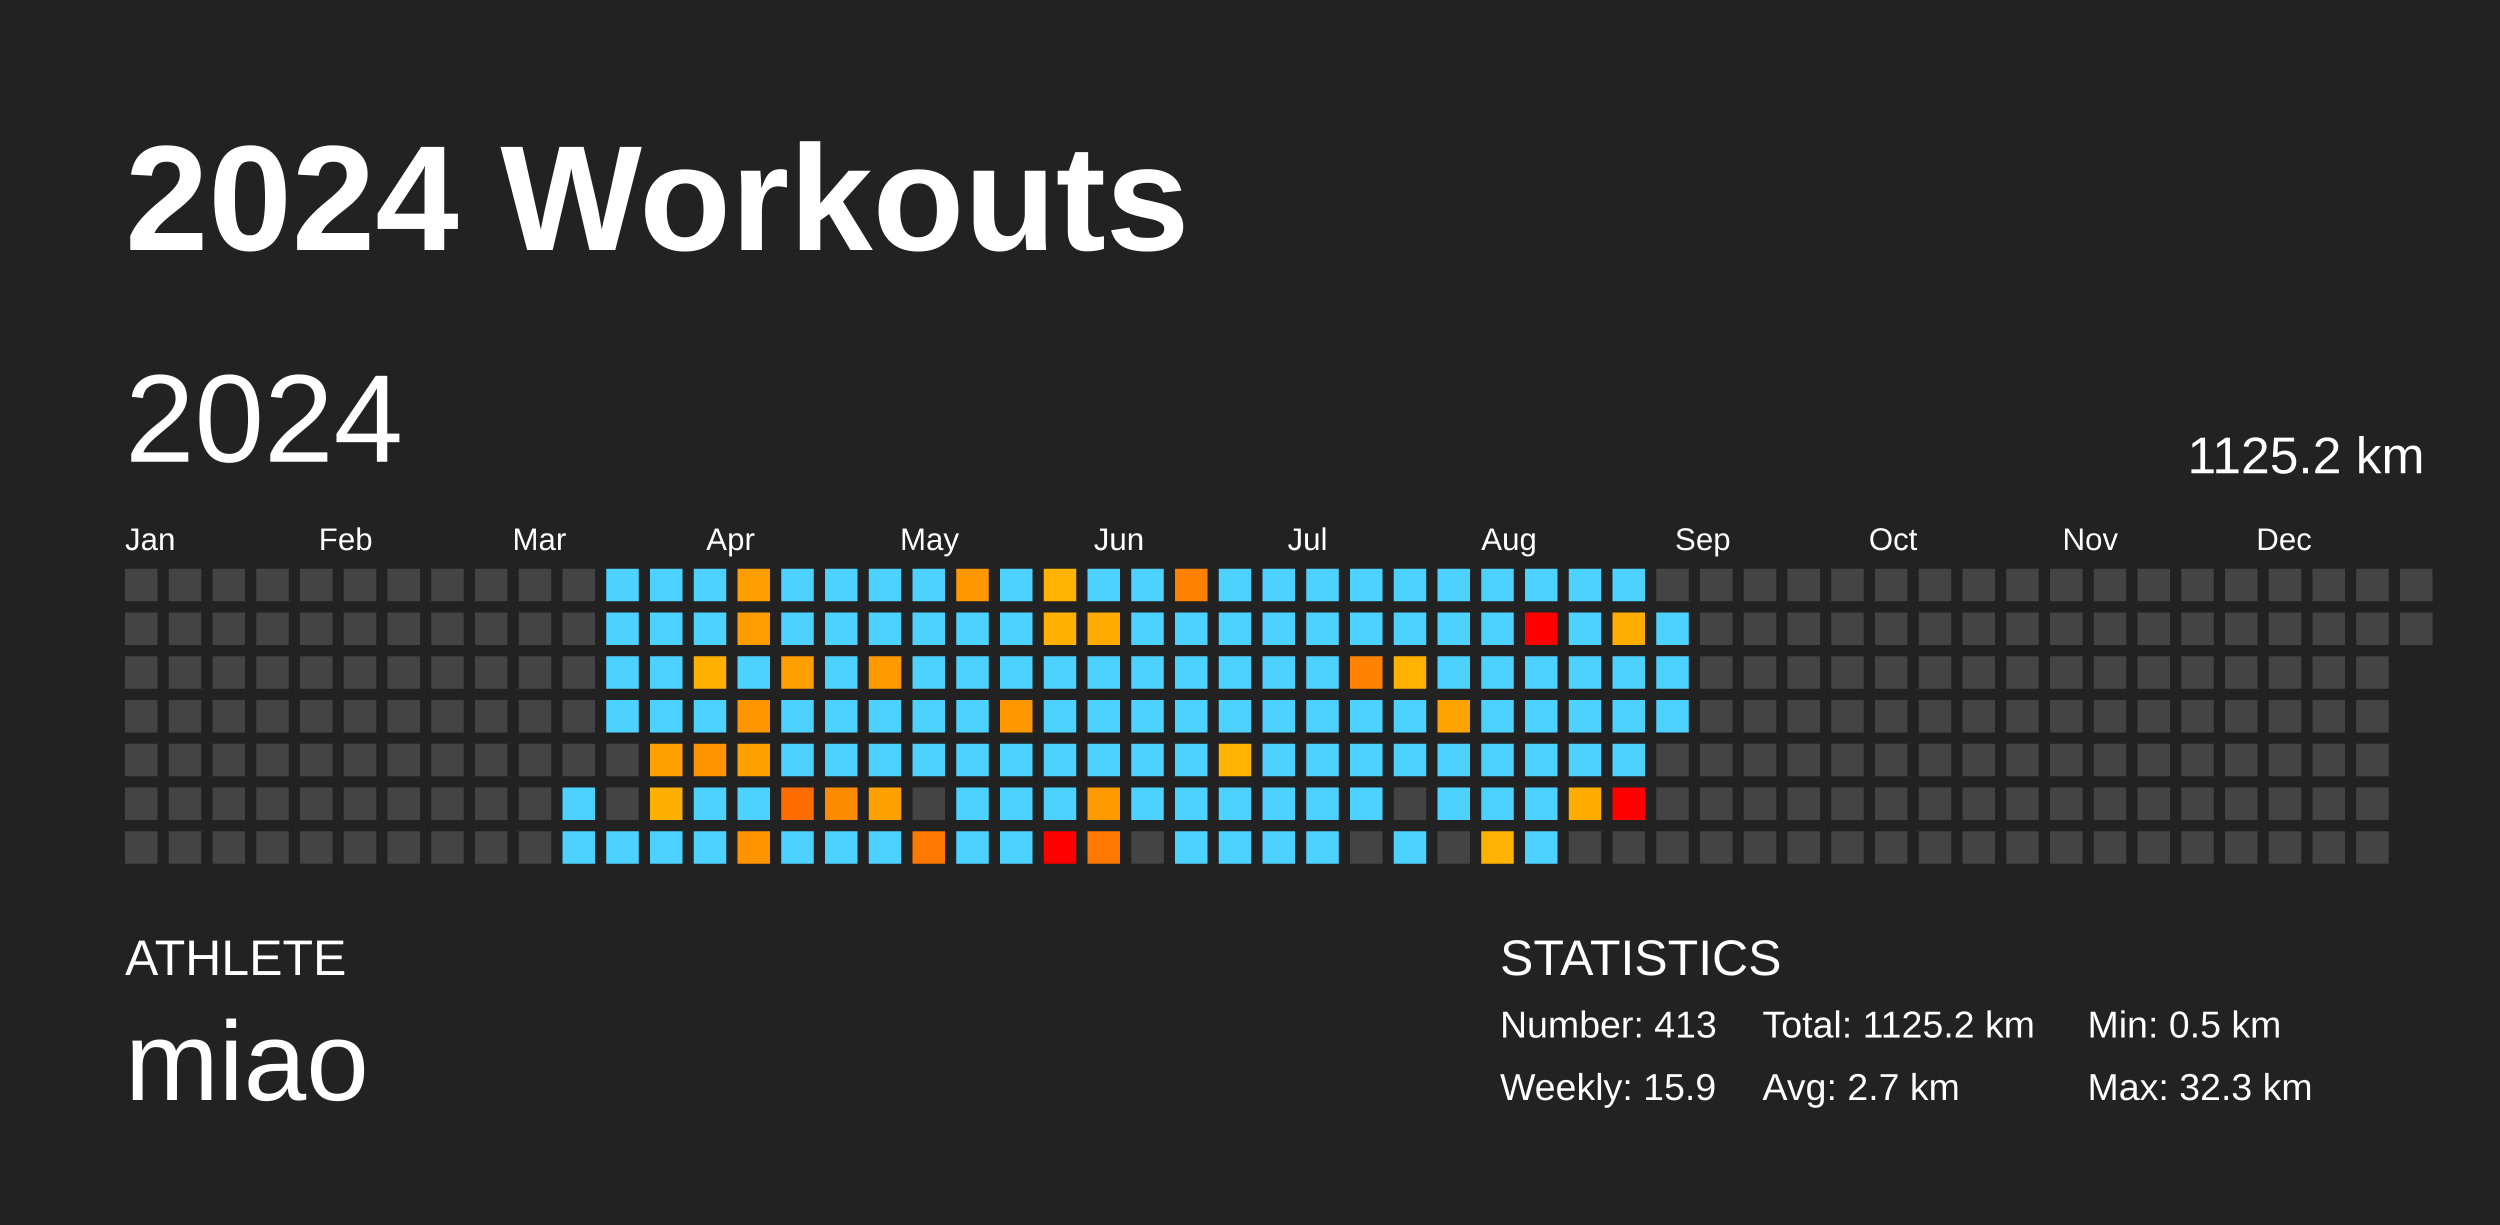
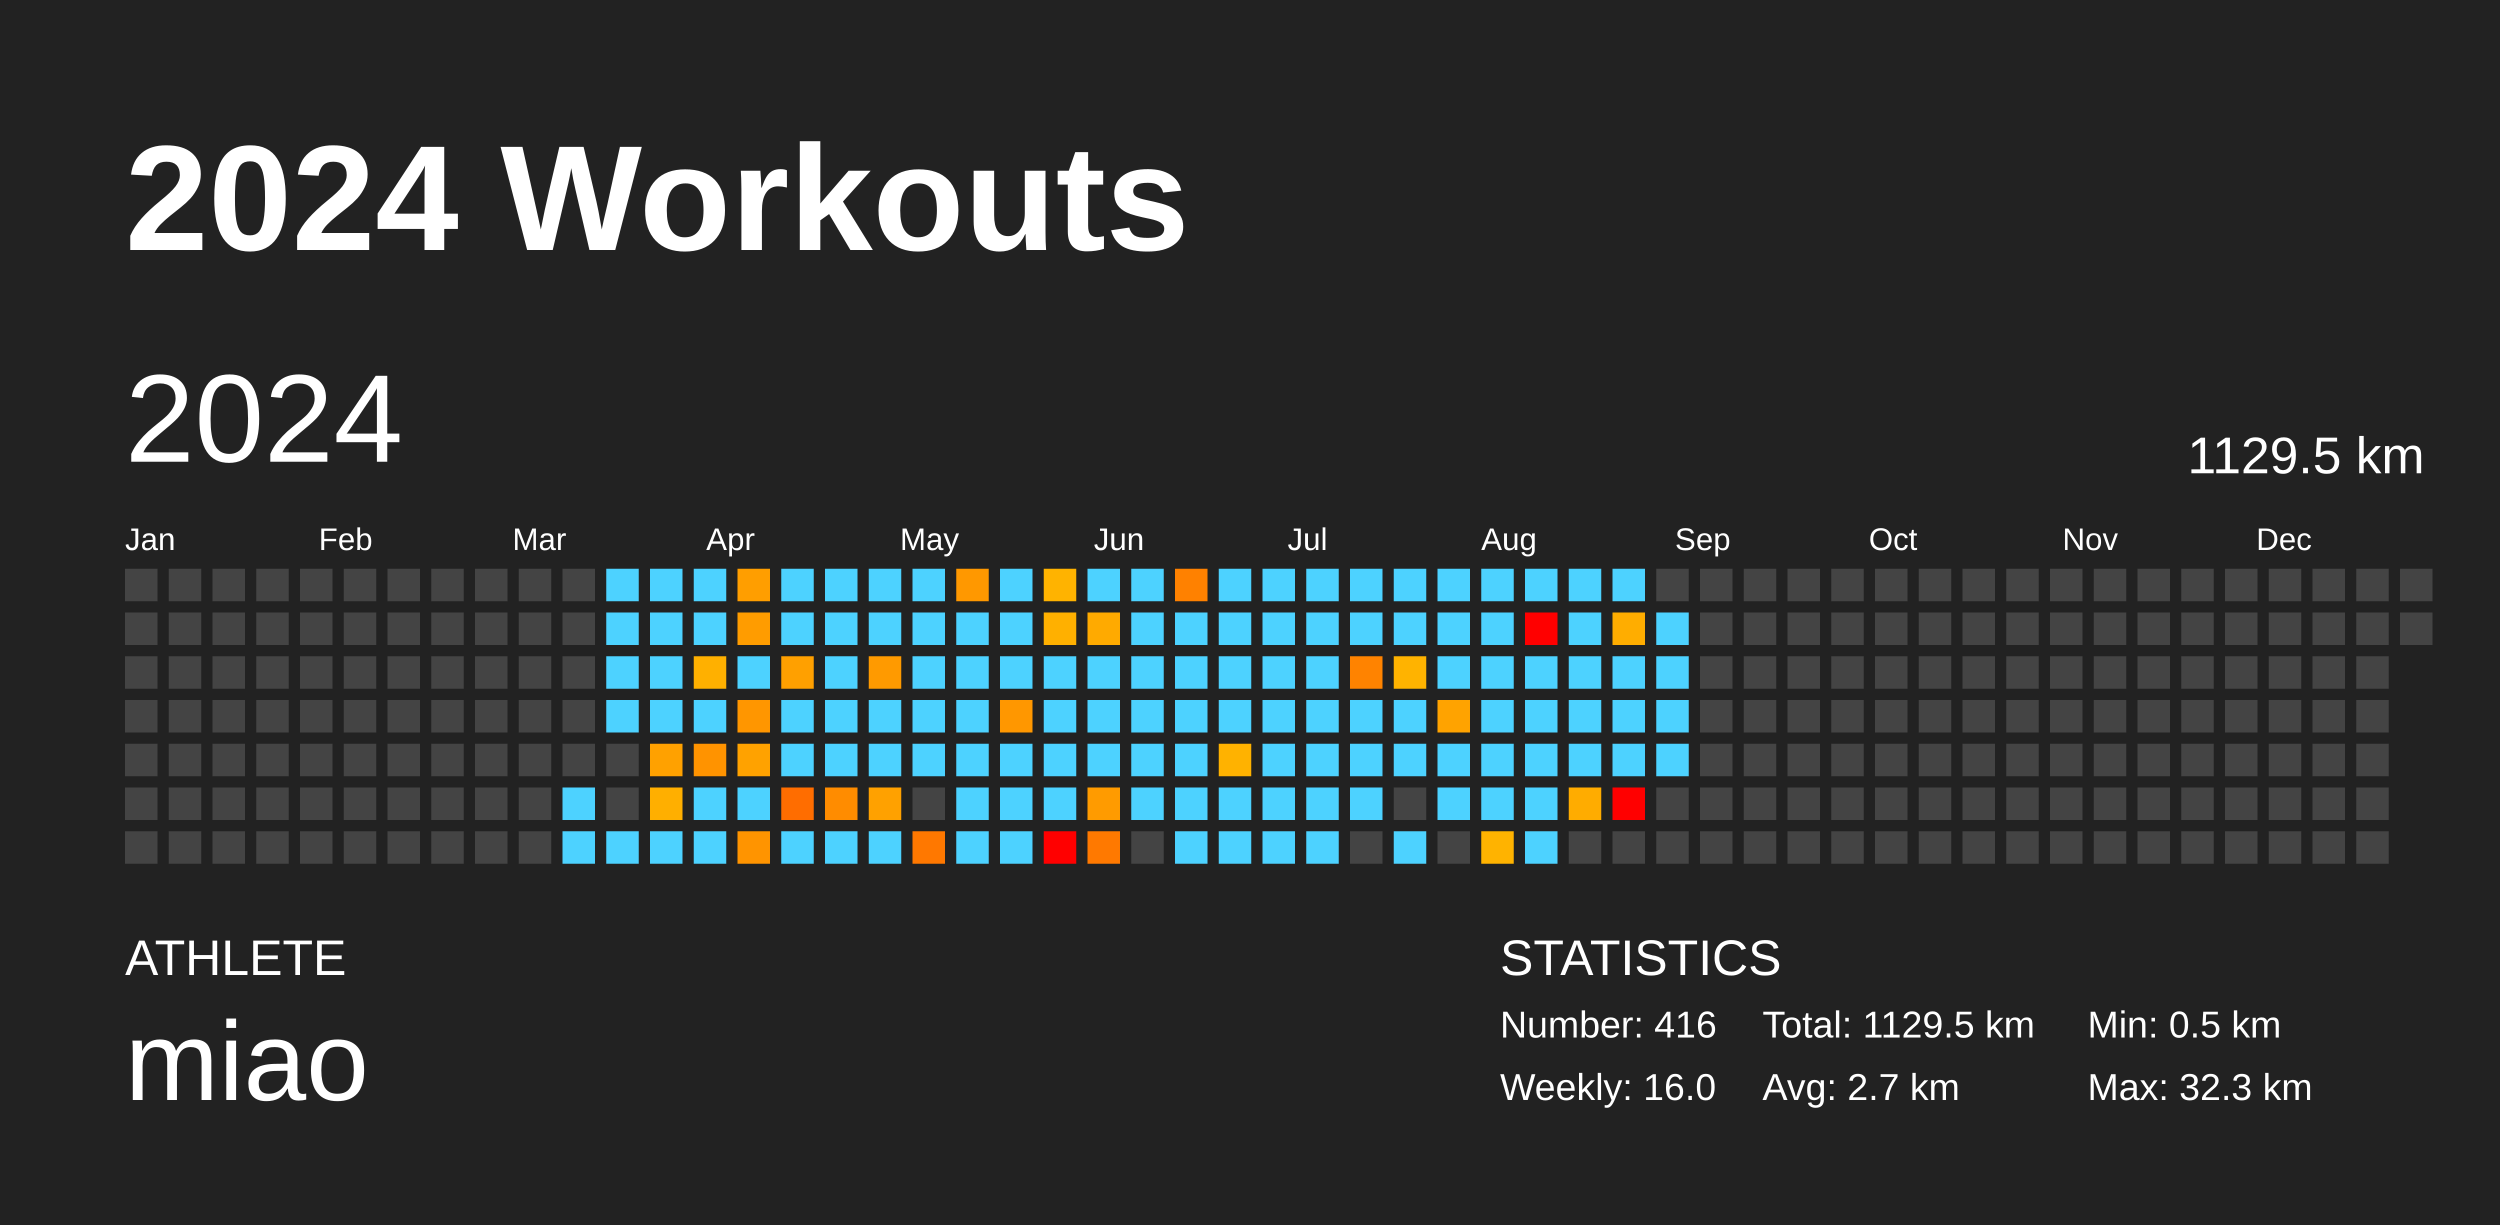
<svg xmlns="http://www.w3.org/2000/svg" baseProfile="full" height="98mm" version="1.1" viewBox="0,0,200,98" width="200mm">
  <defs />
  <rect fill="#222222" height="98" width="200" x="0" y="0" />
  <text fill="#FFFFFF" style="font-size:12px; font-family:Arial; font-weight:bold;" x="10" y="20">2024 Workouts</text>
  <text fill="#FFFFFF" style="font-size:4px; font-family:Arial" x="10" y="78">ATHLETE</text>
  <text fill="#FFFFFF" style="font-size:9px; font-family:Arial" x="10" y="88">miao</text>
  <text fill="#FFFFFF" style="font-size:4px; font-family:Arial" x="120" y="78">STATISTICS</text>
-   <text fill="#FFFFFF" style="font-size:3px; font-family:Arial" x="120" y="83">Number: 413</text>
-   <text fill="#FFFFFF" style="font-size:3px; font-family:Arial" x="120" y="88">Weekly: 15.9</text>
-   <text fill="#FFFFFF" style="font-size:3px; font-family:Arial" x="141" y="83">Total: 1125.2 km</text>
+   <text fill="#FFFFFF" style="font-size:3px; font-family:Arial" x="120" y="83">Number: 416</text>
+   <text fill="#FFFFFF" style="font-size:3px; font-family:Arial" x="120" y="88">Weekly: 16.0</text>
+   <text fill="#FFFFFF" style="font-size:3px; font-family:Arial" x="141" y="83">Total: 1129.5 km</text>
  <text fill="#FFFFFF" style="font-size:3px; font-family:Arial" x="141" y="88">Avg: 2.7 km</text>
  <text fill="#FFFFFF" style="font-size:3px; font-family:Arial" x="167" y="83">Min: 0.5 km</text>
  <text fill="#FFFFFF" style="font-size:3px; font-family:Arial" x="167" y="88">Max: 32.3 km</text>
  <text dominant-baseline="hanging" fill="#FFFFFF" style="font-size:10.0px; font-family:Arial;" x="10" y="30">2024</text>
-   <text dominant-baseline="hanging" fill="#FFFFFF" style="font-size:4.125px; font-family:Arial;" x="175" y="35">1125.2 km</text>
+   <text dominant-baseline="hanging" fill="#FFFFFF" style="font-size:4.125px; font-family:Arial;" x="175" y="35">1129.5 km</text>
  <text fill="#FFFFFF" style="font-size:2.5px; font-family:Arial" x="10.0" y="44">Jan</text>
  <text fill="#FFFFFF" style="font-size:2.5px; font-family:Arial" x="25.5" y="44">Feb</text>
  <text fill="#FFFFFF" style="font-size:2.5px; font-family:Arial" x="41.0" y="44">Mar</text>
  <text fill="#FFFFFF" style="font-size:2.5px; font-family:Arial" x="56.5" y="44">Apr</text>
  <text fill="#FFFFFF" style="font-size:2.5px; font-family:Arial" x="72.0" y="44">May</text>
  <text fill="#FFFFFF" style="font-size:2.5px; font-family:Arial" x="87.5" y="44">Jun</text>
  <text fill="#FFFFFF" style="font-size:2.5px; font-family:Arial" x="103.0" y="44">Jul</text>
  <text fill="#FFFFFF" style="font-size:2.5px; font-family:Arial" x="118.5" y="44">Aug</text>
  <text fill="#FFFFFF" style="font-size:2.5px; font-family:Arial" x="134.0" y="44">Sep</text>
  <text fill="#FFFFFF" style="font-size:2.5px; font-family:Arial" x="149.5" y="44">Oct</text>
  <text fill="#FFFFFF" style="font-size:2.5px; font-family:Arial" x="165.0" y="44">Nov</text>
  <text fill="#FFFFFF" style="font-size:2.5px; font-family:Arial" x="180.5" y="44">Dec</text>
  <rect fill="#444444" height="2.6" width="2.6" x="10.0" y="45.5" />
  <rect fill="#444444" height="2.6" width="2.6" x="10.0" y="49.0" />
  <rect fill="#444444" height="2.6" width="2.6" x="10.0" y="52.5" />
  <rect fill="#444444" height="2.6" width="2.6" x="10.0" y="56.0" />
  <rect fill="#444444" height="2.6" width="2.6" x="10.0" y="59.5" />
  <rect fill="#444444" height="2.6" width="2.6" x="10.0" y="63.0" />
  <rect fill="#444444" height="2.6" width="2.6" x="10.0" y="66.5" />
  <rect fill="#444444" height="2.6" width="2.6" x="13.5" y="45.5" />
  <rect fill="#444444" height="2.6" width="2.6" x="13.5" y="49.0" />
  <rect fill="#444444" height="2.6" width="2.6" x="13.5" y="52.5" />
  <rect fill="#444444" height="2.6" width="2.6" x="13.5" y="56.0" />
  <rect fill="#444444" height="2.6" width="2.6" x="13.5" y="59.5" />
  <rect fill="#444444" height="2.6" width="2.6" x="13.5" y="63.0" />
  <rect fill="#444444" height="2.6" width="2.6" x="13.5" y="66.5" />
  <rect fill="#444444" height="2.6" width="2.6" x="17.0" y="45.5" />
  <rect fill="#444444" height="2.6" width="2.6" x="17.0" y="49.0" />
  <rect fill="#444444" height="2.6" width="2.6" x="17.0" y="52.5" />
  <rect fill="#444444" height="2.6" width="2.6" x="17.0" y="56.0" />
  <rect fill="#444444" height="2.6" width="2.6" x="17.0" y="59.5" />
  <rect fill="#444444" height="2.6" width="2.6" x="17.0" y="63.0" />
  <rect fill="#444444" height="2.6" width="2.6" x="17.0" y="66.5" />
  <rect fill="#444444" height="2.6" width="2.6" x="20.5" y="45.5" />
  <rect fill="#444444" height="2.6" width="2.6" x="20.5" y="49.0" />
  <rect fill="#444444" height="2.6" width="2.6" x="20.5" y="52.5" />
  <rect fill="#444444" height="2.6" width="2.6" x="20.5" y="56.0" />
  <rect fill="#444444" height="2.6" width="2.6" x="20.5" y="59.5" />
  <rect fill="#444444" height="2.6" width="2.6" x="20.5" y="63.0" />
  <rect fill="#444444" height="2.6" width="2.6" x="20.5" y="66.5" />
  <rect fill="#444444" height="2.6" width="2.6" x="24.0" y="45.5" />
  <rect fill="#444444" height="2.6" width="2.6" x="24.0" y="49.0" />
  <rect fill="#444444" height="2.6" width="2.6" x="24.0" y="52.5" />
  <rect fill="#444444" height="2.6" width="2.6" x="24.0" y="56.0" />
  <rect fill="#444444" height="2.6" width="2.6" x="24.0" y="59.5" />
  <rect fill="#444444" height="2.6" width="2.6" x="24.0" y="63.0" />
  <rect fill="#444444" height="2.6" width="2.6" x="24.0" y="66.5" />
  <rect fill="#444444" height="2.6" width="2.6" x="27.5" y="45.5" />
  <rect fill="#444444" height="2.6" width="2.6" x="27.5" y="49.0" />
  <rect fill="#444444" height="2.6" width="2.6" x="27.5" y="52.5" />
  <rect fill="#444444" height="2.6" width="2.6" x="27.5" y="56.0" />
  <rect fill="#444444" height="2.6" width="2.6" x="27.5" y="59.5" />
  <rect fill="#444444" height="2.6" width="2.6" x="27.5" y="63.0" />
  <rect fill="#444444" height="2.6" width="2.6" x="27.5" y="66.5" />
  <rect fill="#444444" height="2.6" width="2.6" x="31.0" y="45.5" />
  <rect fill="#444444" height="2.6" width="2.6" x="31.0" y="49.0" />
  <rect fill="#444444" height="2.6" width="2.6" x="31.0" y="52.5" />
  <rect fill="#444444" height="2.6" width="2.6" x="31.0" y="56.0" />
  <rect fill="#444444" height="2.6" width="2.6" x="31.0" y="59.5" />
  <rect fill="#444444" height="2.6" width="2.6" x="31.0" y="63.0" />
  <rect fill="#444444" height="2.6" width="2.6" x="31.0" y="66.5" />
  <rect fill="#444444" height="2.6" width="2.6" x="34.5" y="45.5" />
  <rect fill="#444444" height="2.6" width="2.6" x="34.5" y="49.0" />
  <rect fill="#444444" height="2.6" width="2.6" x="34.5" y="52.5" />
  <rect fill="#444444" height="2.6" width="2.6" x="34.5" y="56.0" />
  <rect fill="#444444" height="2.6" width="2.6" x="34.5" y="59.5" />
  <rect fill="#444444" height="2.6" width="2.6" x="34.5" y="63.0" />
  <rect fill="#444444" height="2.6" width="2.6" x="34.5" y="66.5" />
  <rect fill="#444444" height="2.6" width="2.6" x="38.0" y="45.5" />
  <rect fill="#444444" height="2.6" width="2.6" x="38.0" y="49.0" />
  <rect fill="#444444" height="2.6" width="2.6" x="38.0" y="52.5" />
  <rect fill="#444444" height="2.6" width="2.6" x="38.0" y="56.0" />
  <rect fill="#444444" height="2.6" width="2.6" x="38.0" y="59.5" />
  <rect fill="#444444" height="2.6" width="2.6" x="38.0" y="63.0" />
  <rect fill="#444444" height="2.6" width="2.6" x="38.0" y="66.5" />
  <rect fill="#444444" height="2.6" width="2.6" x="41.5" y="45.5" />
  <rect fill="#444444" height="2.6" width="2.6" x="41.5" y="49.0" />
  <rect fill="#444444" height="2.6" width="2.6" x="41.5" y="52.5" />
  <rect fill="#444444" height="2.6" width="2.6" x="41.5" y="56.0" />
  <rect fill="#444444" height="2.6" width="2.6" x="41.5" y="59.5" />
  <rect fill="#444444" height="2.6" width="2.6" x="41.5" y="63.0" />
  <rect fill="#444444" height="2.6" width="2.6" x="41.5" y="66.5" />
  <rect fill="#444444" height="2.6" width="2.6" x="45.0" y="45.5" />
  <rect fill="#444444" height="2.6" width="2.6" x="45.0" y="49.0" />
  <rect fill="#444444" height="2.6" width="2.6" x="45.0" y="52.5" />
  <rect fill="#444444" height="2.6" width="2.6" x="45.0" y="56.0" />
  <rect fill="#444444" height="2.6" width="2.6" x="45.0" y="59.5" />
  <rect fill="#4dd2ff" height="2.6" width="2.6" x="45.0" y="63.0" />
  <rect fill="#4dd2ff" height="2.6" width="2.6" x="45.0" y="66.5" />
  <rect fill="#4dd2ff" height="2.6" width="2.6" x="48.5" y="45.5" />
  <rect fill="#4dd2ff" height="2.6" width="2.6" x="48.5" y="49.0" />
  <rect fill="#4dd2ff" height="2.6" width="2.6" x="48.5" y="52.5" />
  <rect fill="#4dd2ff" height="2.6" width="2.6" x="48.5" y="56.0" />
  <rect fill="#444444" height="2.6" width="2.6" x="48.5" y="59.5" />
  <rect fill="#444444" height="2.6" width="2.6" x="48.5" y="63.0" />
  <rect fill="#4dd2ff" height="2.6" width="2.6" x="48.5" y="66.5" />
  <rect fill="#4dd2ff" height="2.6" width="2.6" x="52.0" y="45.5" />
  <rect fill="#4dd2ff" height="2.6" width="2.6" x="52.0" y="49.0" />
  <rect fill="#4dd2ff" height="2.6" width="2.6" x="52.0" y="52.5" />
  <rect fill="#4dd2ff" height="2.6" width="2.6" x="52.0" y="56.0" />
  <rect fill="#ffa100" height="2.6" width="2.6" x="52.0" y="59.5" />
  <rect fill="#ffaf00" height="2.6" width="2.6" x="52.0" y="63.0" />
  <rect fill="#4dd2ff" height="2.6" width="2.6" x="52.0" y="66.5" />
  <rect fill="#4dd2ff" height="2.6" width="2.6" x="55.5" y="45.5" />
  <rect fill="#4dd2ff" height="2.6" width="2.6" x="55.5" y="49.0" />
  <rect fill="#ffb000" height="2.6" width="2.6" x="55.5" y="52.5" />
  <rect fill="#4dd2ff" height="2.6" width="2.6" x="55.5" y="56.0" />
  <rect fill="#ff9300" height="2.6" width="2.6" x="55.5" y="59.5" />
  <rect fill="#4dd2ff" height="2.6" width="2.6" x="55.5" y="63.0" />
  <rect fill="#4dd2ff" height="2.6" width="2.6" x="55.5" y="66.5" />
  <rect fill="#ff9e00" height="2.6" width="2.6" x="59.0" y="45.5" />
  <rect fill="#ff9c00" height="2.6" width="2.6" x="59.0" y="49.0" />
  <rect fill="#4dd2ff" height="2.6" width="2.6" x="59.0" y="52.5" />
  <rect fill="#ff9600" height="2.6" width="2.6" x="59.0" y="56.0" />
  <rect fill="#ffa200" height="2.6" width="2.6" x="59.0" y="59.5" />
  <rect fill="#4dd2ff" height="2.6" width="2.6" x="59.0" y="63.0" />
  <rect fill="#ff9400" height="2.6" width="2.6" x="59.0" y="66.5" />
  <rect fill="#4dd2ff" height="2.6" width="2.6" x="62.5" y="45.5" />
  <rect fill="#4dd2ff" height="2.6" width="2.6" x="62.5" y="49.0" />
  <rect fill="#ffa000" height="2.6" width="2.6" x="62.5" y="52.5" />
  <rect fill="#4dd2ff" height="2.6" width="2.6" x="62.5" y="56.0" />
  <rect fill="#4dd2ff" height="2.6" width="2.6" x="62.5" y="59.5" />
  <rect fill="#ff6d00" height="2.6" width="2.6" x="62.5" y="63.0" />
  <rect fill="#4dd2ff" height="2.6" width="2.6" x="62.5" y="66.5" />
  <rect fill="#4dd2ff" height="2.6" width="2.6" x="66.0" y="45.5" />
  <rect fill="#4dd2ff" height="2.6" width="2.6" x="66.0" y="49.0" />
  <rect fill="#4dd2ff" height="2.6" width="2.6" x="66.0" y="52.5" />
  <rect fill="#4dd2ff" height="2.6" width="2.6" x="66.0" y="56.0" />
  <rect fill="#4dd2ff" height="2.6" width="2.6" x="66.0" y="59.5" />
  <rect fill="#ff8c00" height="2.6" width="2.6" x="66.0" y="63.0" />
  <rect fill="#4dd2ff" height="2.6" width="2.6" x="66.0" y="66.5" />
  <rect fill="#4dd2ff" height="2.6" width="2.6" x="69.5" y="45.5" />
  <rect fill="#4dd2ff" height="2.6" width="2.6" x="69.5" y="49.0" />
  <rect fill="#ff9a00" height="2.6" width="2.6" x="69.5" y="52.5" />
  <rect fill="#4dd2ff" height="2.6" width="2.6" x="69.5" y="56.0" />
  <rect fill="#4dd2ff" height="2.6" width="2.6" x="69.5" y="59.5" />
  <rect fill="#ffa100" height="2.6" width="2.6" x="69.5" y="63.0" />
  <rect fill="#4dd2ff" height="2.6" width="2.6" x="69.5" y="66.5" />
  <rect fill="#4dd2ff" height="2.6" width="2.6" x="73.0" y="45.5" />
  <rect fill="#4dd2ff" height="2.6" width="2.6" x="73.0" y="49.0" />
  <rect fill="#4dd2ff" height="2.6" width="2.6" x="73.0" y="52.5" />
  <rect fill="#4dd2ff" height="2.6" width="2.6" x="73.0" y="56.0" />
  <rect fill="#4dd2ff" height="2.6" width="2.6" x="73.0" y="59.5" />
  <rect fill="#444444" height="2.6" width="2.6" x="73.0" y="63.0" />
  <rect fill="#ff7800" height="2.6" width="2.6" x="73.0" y="66.5" />
  <rect fill="#ff9800" height="2.6" width="2.6" x="76.5" y="45.5" />
  <rect fill="#4dd2ff" height="2.6" width="2.6" x="76.5" y="49.0" />
  <rect fill="#4dd2ff" height="2.6" width="2.6" x="76.5" y="52.5" />
  <rect fill="#4dd2ff" height="2.6" width="2.6" x="76.5" y="56.0" />
  <rect fill="#4dd2ff" height="2.6" width="2.6" x="76.5" y="59.5" />
  <rect fill="#4dd2ff" height="2.6" width="2.6" x="76.5" y="63.0" />
  <rect fill="#4dd2ff" height="2.6" width="2.6" x="76.5" y="66.5" />
  <rect fill="#4dd2ff" height="2.6" width="2.6" x="80.0" y="45.5" />
  <rect fill="#4dd2ff" height="2.6" width="2.6" x="80.0" y="49.0" />
  <rect fill="#4dd2ff" height="2.6" width="2.6" x="80.0" y="52.5" />
  <rect fill="#ff9700" height="2.6" width="2.6" x="80.0" y="56.0" />
  <rect fill="#4dd2ff" height="2.6" width="2.6" x="80.0" y="59.5" />
  <rect fill="#4dd2ff" height="2.6" width="2.6" x="80.0" y="63.0" />
  <rect fill="#4dd2ff" height="2.6" width="2.6" x="80.0" y="66.5" />
  <rect fill="#ffb300" height="2.6" width="2.6" x="83.5" y="45.5" />
  <rect fill="#ffb000" height="2.6" width="2.6" x="83.5" y="49.0" />
  <rect fill="#4dd2ff" height="2.6" width="2.6" x="83.5" y="52.5" />
  <rect fill="#4dd2ff" height="2.6" width="2.6" x="83.5" y="56.0" />
  <rect fill="#4dd2ff" height="2.6" width="2.6" x="83.5" y="59.5" />
  <rect fill="#4dd2ff" height="2.6" width="2.6" x="83.5" y="63.0" />
  <rect fill="red" height="2.6" width="2.6" x="83.5" y="66.5" />
  <rect fill="#4dd2ff" height="2.6" width="2.6" x="87.0" y="45.5" />
  <rect fill="#ffaa00" height="2.6" width="2.6" x="87.0" y="49.0" />
  <rect fill="#4dd2ff" height="2.6" width="2.6" x="87.0" y="52.5" />
  <rect fill="#4dd2ff" height="2.6" width="2.6" x="87.0" y="56.0" />
  <rect fill="#4dd2ff" height="2.6" width="2.6" x="87.0" y="59.5" />
  <rect fill="#ff9b00" height="2.6" width="2.6" x="87.0" y="63.0" />
  <rect fill="#ff7900" height="2.6" width="2.6" x="87.0" y="66.5" />
  <rect fill="#4dd2ff" height="2.6" width="2.6" x="90.5" y="45.5" />
  <rect fill="#4dd2ff" height="2.6" width="2.6" x="90.5" y="49.0" />
  <rect fill="#4dd2ff" height="2.6" width="2.6" x="90.5" y="52.5" />
  <rect fill="#4dd2ff" height="2.6" width="2.6" x="90.5" y="56.0" />
  <rect fill="#4dd2ff" height="2.6" width="2.6" x="90.5" y="59.5" />
  <rect fill="#4dd2ff" height="2.6" width="2.6" x="90.5" y="63.0" />
  <rect fill="#444444" height="2.6" width="2.6" x="90.5" y="66.5" />
  <rect fill="#ff8100" height="2.6" width="2.6" x="94.0" y="45.5" />
  <rect fill="#4dd2ff" height="2.6" width="2.6" x="94.0" y="49.0" />
  <rect fill="#4dd2ff" height="2.6" width="2.6" x="94.0" y="52.5" />
  <rect fill="#4dd2ff" height="2.6" width="2.6" x="94.0" y="56.0" />
  <rect fill="#4dd2ff" height="2.6" width="2.6" x="94.0" y="59.5" />
  <rect fill="#4dd2ff" height="2.6" width="2.6" x="94.0" y="63.0" />
  <rect fill="#4dd2ff" height="2.6" width="2.6" x="94.0" y="66.5" />
  <rect fill="#4dd2ff" height="2.6" width="2.6" x="97.5" y="45.5" />
  <rect fill="#4dd2ff" height="2.6" width="2.6" x="97.5" y="49.0" />
  <rect fill="#4dd2ff" height="2.6" width="2.6" x="97.5" y="52.5" />
  <rect fill="#4dd2ff" height="2.6" width="2.6" x="97.5" y="56.0" />
  <rect fill="#ffb200" height="2.6" width="2.6" x="97.5" y="59.5" />
  <rect fill="#4dd2ff" height="2.6" width="2.6" x="97.5" y="63.0" />
  <rect fill="#4dd2ff" height="2.6" width="2.6" x="97.5" y="66.5" />
  <rect fill="#4dd2ff" height="2.6" width="2.6" x="101.0" y="45.5" />
  <rect fill="#4dd2ff" height="2.6" width="2.6" x="101.0" y="49.0" />
  <rect fill="#4dd2ff" height="2.6" width="2.6" x="101.0" y="52.5" />
  <rect fill="#4dd2ff" height="2.6" width="2.6" x="101.0" y="56.0" />
  <rect fill="#4dd2ff" height="2.6" width="2.6" x="101.0" y="59.5" />
  <rect fill="#4dd2ff" height="2.6" width="2.6" x="101.0" y="63.0" />
  <rect fill="#4dd2ff" height="2.6" width="2.6" x="101.0" y="66.5" />
  <rect fill="#4dd2ff" height="2.6" width="2.6" x="104.5" y="45.5" />
  <rect fill="#4dd2ff" height="2.6" width="2.6" x="104.5" y="49.0" />
  <rect fill="#4dd2ff" height="2.6" width="2.6" x="104.5" y="52.5" />
  <rect fill="#4dd2ff" height="2.6" width="2.6" x="104.5" y="56.0" />
  <rect fill="#4dd2ff" height="2.6" width="2.6" x="104.5" y="59.5" />
  <rect fill="#4dd2ff" height="2.6" width="2.6" x="104.5" y="63.0" />
  <rect fill="#4dd2ff" height="2.6" width="2.6" x="104.5" y="66.5" />
  <rect fill="#4dd2ff" height="2.6" width="2.6" x="108.0" y="45.5" />
  <rect fill="#4dd2ff" height="2.6" width="2.6" x="108.0" y="49.0" />
  <rect fill="#ff8300" height="2.6" width="2.6" x="108.0" y="52.5" />
  <rect fill="#4dd2ff" height="2.6" width="2.6" x="108.0" y="56.0" />
  <rect fill="#4dd2ff" height="2.6" width="2.6" x="108.0" y="59.5" />
  <rect fill="#4dd2ff" height="2.6" width="2.6" x="108.0" y="63.0" />
  <rect fill="#444444" height="2.6" width="2.6" x="108.0" y="66.5" />
  <rect fill="#4dd2ff" height="2.6" width="2.6" x="111.5" y="45.5" />
  <rect fill="#4dd2ff" height="2.6" width="2.6" x="111.5" y="49.0" />
  <rect fill="#ffb300" height="2.6" width="2.6" x="111.5" y="52.5" />
  <rect fill="#4dd2ff" height="2.6" width="2.6" x="111.5" y="56.0" />
  <rect fill="#4dd2ff" height="2.6" width="2.6" x="111.5" y="59.5" />
  <rect fill="#444444" height="2.6" width="2.6" x="111.5" y="63.0" />
  <rect fill="#4dd2ff" height="2.6" width="2.6" x="111.5" y="66.5" />
  <rect fill="#4dd2ff" height="2.6" width="2.6" x="115.0" y="45.5" />
  <rect fill="#4dd2ff" height="2.6" width="2.6" x="115.0" y="49.0" />
  <rect fill="#4dd2ff" height="2.6" width="2.6" x="115.0" y="52.5" />
  <rect fill="#ffa300" height="2.6" width="2.6" x="115.0" y="56.0" />
  <rect fill="#4dd2ff" height="2.6" width="2.6" x="115.0" y="59.5" />
  <rect fill="#4dd2ff" height="2.6" width="2.6" x="115.0" y="63.0" />
  <rect fill="#444444" height="2.6" width="2.6" x="115.0" y="66.5" />
  <rect fill="#4dd2ff" height="2.6" width="2.6" x="118.5" y="45.5" />
  <rect fill="#4dd2ff" height="2.6" width="2.6" x="118.5" y="49.0" />
  <rect fill="#4dd2ff" height="2.6" width="2.6" x="118.5" y="52.5" />
  <rect fill="#4dd2ff" height="2.6" width="2.6" x="118.5" y="56.0" />
  <rect fill="#4dd2ff" height="2.6" width="2.6" x="118.5" y="59.5" />
  <rect fill="#4dd2ff" height="2.6" width="2.6" x="118.5" y="63.0" />
  <rect fill="#ffb300" height="2.6" width="2.6" x="118.5" y="66.5" />
  <rect fill="#4dd2ff" height="2.6" width="2.6" x="122.0" y="45.5" />
  <rect fill="red" height="2.6" width="2.6" x="122.0" y="49.0" />
  <rect fill="#4dd2ff" height="2.6" width="2.6" x="122.0" y="52.5" />
  <rect fill="#4dd2ff" height="2.6" width="2.6" x="122.0" y="56.0" />
  <rect fill="#4dd2ff" height="2.6" width="2.6" x="122.0" y="59.5" />
  <rect fill="#4dd2ff" height="2.6" width="2.6" x="122.0" y="63.0" />
  <rect fill="#4dd2ff" height="2.6" width="2.6" x="122.0" y="66.5" />
  <rect fill="#4dd2ff" height="2.6" width="2.6" x="125.5" y="45.5" />
  <rect fill="#4dd2ff" height="2.6" width="2.6" x="125.5" y="49.0" />
  <rect fill="#4dd2ff" height="2.6" width="2.6" x="125.5" y="52.5" />
  <rect fill="#4dd2ff" height="2.6" width="2.6" x="125.5" y="56.0" />
  <rect fill="#4dd2ff" height="2.6" width="2.6" x="125.5" y="59.5" />
  <rect fill="#ffac00" height="2.6" width="2.6" x="125.5" y="63.0" />
  <rect fill="#444444" height="2.6" width="2.6" x="125.5" y="66.5" />
  <rect fill="#4dd2ff" height="2.6" width="2.6" x="129.0" y="45.5" />
  <rect fill="#ffad00" height="2.6" width="2.6" x="129.0" y="49.0" />
  <rect fill="#4dd2ff" height="2.6" width="2.6" x="129.0" y="52.5" />
  <rect fill="#4dd2ff" height="2.6" width="2.6" x="129.0" y="56.0" />
  <rect fill="#4dd2ff" height="2.6" width="2.6" x="129.0" y="59.5" />
  <rect fill="red" height="2.6" width="2.6" x="129.0" y="63.0" />
  <rect fill="#444444" height="2.6" width="2.6" x="129.0" y="66.5" />
  <rect fill="#444444" height="2.6" width="2.6" x="132.5" y="45.5" />
  <rect fill="#4dd2ff" height="2.6" width="2.6" x="132.5" y="49.0" />
  <rect fill="#4dd2ff" height="2.6" width="2.6" x="132.5" y="52.5" />
  <rect fill="#4dd2ff" height="2.6" width="2.6" x="132.5" y="56.0" />
-   <rect fill="#444444" height="2.6" width="2.6" x="132.5" y="59.5" />
+   <rect fill="#4dd2ff" height="2.6" width="2.6" x="132.5" y="59.5" />
  <rect fill="#444444" height="2.6" width="2.6" x="132.5" y="63.0" />
  <rect fill="#444444" height="2.6" width="2.6" x="132.5" y="66.5" />
  <rect fill="#444444" height="2.6" width="2.6" x="136.0" y="45.5" />
  <rect fill="#444444" height="2.6" width="2.6" x="136.0" y="49.0" />
  <rect fill="#444444" height="2.6" width="2.6" x="136.0" y="52.5" />
  <rect fill="#444444" height="2.6" width="2.6" x="136.0" y="56.0" />
  <rect fill="#444444" height="2.6" width="2.6" x="136.0" y="59.5" />
  <rect fill="#444444" height="2.6" width="2.6" x="136.0" y="63.0" />
  <rect fill="#444444" height="2.6" width="2.6" x="136.0" y="66.5" />
  <rect fill="#444444" height="2.6" width="2.6" x="139.5" y="45.5" />
  <rect fill="#444444" height="2.6" width="2.6" x="139.5" y="49.0" />
  <rect fill="#444444" height="2.6" width="2.6" x="139.5" y="52.5" />
  <rect fill="#444444" height="2.6" width="2.6" x="139.5" y="56.0" />
  <rect fill="#444444" height="2.6" width="2.6" x="139.5" y="59.5" />
  <rect fill="#444444" height="2.6" width="2.6" x="139.5" y="63.0" />
  <rect fill="#444444" height="2.6" width="2.6" x="139.5" y="66.5" />
  <rect fill="#444444" height="2.6" width="2.6" x="143.0" y="45.5" />
  <rect fill="#444444" height="2.6" width="2.6" x="143.0" y="49.0" />
  <rect fill="#444444" height="2.6" width="2.6" x="143.0" y="52.5" />
  <rect fill="#444444" height="2.6" width="2.6" x="143.0" y="56.0" />
  <rect fill="#444444" height="2.6" width="2.6" x="143.0" y="59.5" />
  <rect fill="#444444" height="2.6" width="2.6" x="143.0" y="63.0" />
  <rect fill="#444444" height="2.6" width="2.6" x="143.0" y="66.5" />
  <rect fill="#444444" height="2.6" width="2.6" x="146.5" y="45.5" />
  <rect fill="#444444" height="2.6" width="2.6" x="146.5" y="49.0" />
  <rect fill="#444444" height="2.6" width="2.6" x="146.5" y="52.5" />
  <rect fill="#444444" height="2.6" width="2.6" x="146.5" y="56.0" />
  <rect fill="#444444" height="2.6" width="2.6" x="146.5" y="59.5" />
  <rect fill="#444444" height="2.6" width="2.6" x="146.5" y="63.0" />
  <rect fill="#444444" height="2.6" width="2.6" x="146.5" y="66.5" />
  <rect fill="#444444" height="2.6" width="2.6" x="150.0" y="45.5" />
  <rect fill="#444444" height="2.6" width="2.6" x="150.0" y="49.0" />
  <rect fill="#444444" height="2.6" width="2.6" x="150.0" y="52.5" />
  <rect fill="#444444" height="2.6" width="2.6" x="150.0" y="56.0" />
  <rect fill="#444444" height="2.6" width="2.6" x="150.0" y="59.5" />
  <rect fill="#444444" height="2.6" width="2.6" x="150.0" y="63.0" />
  <rect fill="#444444" height="2.6" width="2.6" x="150.0" y="66.5" />
  <rect fill="#444444" height="2.6" width="2.6" x="153.5" y="45.5" />
  <rect fill="#444444" height="2.6" width="2.6" x="153.5" y="49.0" />
  <rect fill="#444444" height="2.6" width="2.6" x="153.5" y="52.5" />
  <rect fill="#444444" height="2.6" width="2.6" x="153.5" y="56.0" />
  <rect fill="#444444" height="2.6" width="2.6" x="153.5" y="59.5" />
  <rect fill="#444444" height="2.6" width="2.6" x="153.5" y="63.0" />
  <rect fill="#444444" height="2.6" width="2.6" x="153.5" y="66.5" />
  <rect fill="#444444" height="2.6" width="2.6" x="157.0" y="45.5" />
  <rect fill="#444444" height="2.6" width="2.6" x="157.0" y="49.0" />
  <rect fill="#444444" height="2.6" width="2.6" x="157.0" y="52.5" />
  <rect fill="#444444" height="2.6" width="2.6" x="157.0" y="56.0" />
  <rect fill="#444444" height="2.6" width="2.6" x="157.0" y="59.5" />
  <rect fill="#444444" height="2.6" width="2.6" x="157.0" y="63.0" />
  <rect fill="#444444" height="2.6" width="2.6" x="157.0" y="66.5" />
  <rect fill="#444444" height="2.6" width="2.6" x="160.5" y="45.5" />
  <rect fill="#444444" height="2.6" width="2.6" x="160.5" y="49.0" />
  <rect fill="#444444" height="2.6" width="2.6" x="160.5" y="52.5" />
  <rect fill="#444444" height="2.6" width="2.6" x="160.5" y="56.0" />
  <rect fill="#444444" height="2.6" width="2.6" x="160.5" y="59.5" />
  <rect fill="#444444" height="2.6" width="2.6" x="160.5" y="63.0" />
  <rect fill="#444444" height="2.6" width="2.6" x="160.5" y="66.5" />
  <rect fill="#444444" height="2.6" width="2.6" x="164.0" y="45.5" />
  <rect fill="#444444" height="2.6" width="2.6" x="164.0" y="49.0" />
  <rect fill="#444444" height="2.6" width="2.6" x="164.0" y="52.5" />
  <rect fill="#444444" height="2.6" width="2.6" x="164.0" y="56.0" />
  <rect fill="#444444" height="2.6" width="2.6" x="164.0" y="59.5" />
  <rect fill="#444444" height="2.6" width="2.6" x="164.0" y="63.0" />
  <rect fill="#444444" height="2.6" width="2.6" x="164.0" y="66.5" />
  <rect fill="#444444" height="2.6" width="2.6" x="167.5" y="45.5" />
  <rect fill="#444444" height="2.6" width="2.6" x="167.5" y="49.0" />
  <rect fill="#444444" height="2.6" width="2.6" x="167.5" y="52.5" />
  <rect fill="#444444" height="2.6" width="2.6" x="167.5" y="56.0" />
  <rect fill="#444444" height="2.6" width="2.6" x="167.5" y="59.5" />
  <rect fill="#444444" height="2.6" width="2.6" x="167.5" y="63.0" />
  <rect fill="#444444" height="2.6" width="2.6" x="167.5" y="66.5" />
  <rect fill="#444444" height="2.6" width="2.6" x="171.0" y="45.5" />
  <rect fill="#444444" height="2.6" width="2.6" x="171.0" y="49.0" />
  <rect fill="#444444" height="2.6" width="2.6" x="171.0" y="52.5" />
  <rect fill="#444444" height="2.6" width="2.6" x="171.0" y="56.0" />
  <rect fill="#444444" height="2.6" width="2.6" x="171.0" y="59.5" />
  <rect fill="#444444" height="2.6" width="2.6" x="171.0" y="63.0" />
  <rect fill="#444444" height="2.6" width="2.6" x="171.0" y="66.5" />
  <rect fill="#444444" height="2.6" width="2.6" x="174.5" y="45.5" />
  <rect fill="#444444" height="2.6" width="2.6" x="174.5" y="49.0" />
  <rect fill="#444444" height="2.6" width="2.6" x="174.5" y="52.5" />
  <rect fill="#444444" height="2.6" width="2.6" x="174.5" y="56.0" />
  <rect fill="#444444" height="2.6" width="2.6" x="174.5" y="59.5" />
  <rect fill="#444444" height="2.6" width="2.6" x="174.5" y="63.0" />
  <rect fill="#444444" height="2.6" width="2.6" x="174.5" y="66.5" />
  <rect fill="#444444" height="2.6" width="2.6" x="178.0" y="45.5" />
  <rect fill="#444444" height="2.6" width="2.6" x="178.0" y="49.0" />
  <rect fill="#444444" height="2.6" width="2.6" x="178.0" y="52.5" />
  <rect fill="#444444" height="2.6" width="2.6" x="178.0" y="56.0" />
  <rect fill="#444444" height="2.6" width="2.6" x="178.0" y="59.5" />
  <rect fill="#444444" height="2.6" width="2.6" x="178.0" y="63.0" />
  <rect fill="#444444" height="2.6" width="2.6" x="178.0" y="66.5" />
  <rect fill="#444444" height="2.6" width="2.6" x="181.5" y="45.5" />
  <rect fill="#444444" height="2.6" width="2.6" x="181.5" y="49.0" />
  <rect fill="#444444" height="2.6" width="2.6" x="181.5" y="52.5" />
  <rect fill="#444444" height="2.6" width="2.6" x="181.5" y="56.0" />
  <rect fill="#444444" height="2.6" width="2.6" x="181.5" y="59.5" />
  <rect fill="#444444" height="2.6" width="2.6" x="181.5" y="63.0" />
  <rect fill="#444444" height="2.6" width="2.6" x="181.5" y="66.5" />
  <rect fill="#444444" height="2.6" width="2.6" x="185.0" y="45.5" />
  <rect fill="#444444" height="2.6" width="2.6" x="185.0" y="49.0" />
  <rect fill="#444444" height="2.6" width="2.6" x="185.0" y="52.5" />
  <rect fill="#444444" height="2.6" width="2.6" x="185.0" y="56.0" />
  <rect fill="#444444" height="2.6" width="2.6" x="185.0" y="59.5" />
  <rect fill="#444444" height="2.6" width="2.6" x="185.0" y="63.0" />
  <rect fill="#444444" height="2.6" width="2.6" x="185.0" y="66.5" />
  <rect fill="#444444" height="2.6" width="2.6" x="188.5" y="45.5" />
  <rect fill="#444444" height="2.6" width="2.6" x="188.5" y="49.0" />
  <rect fill="#444444" height="2.6" width="2.6" x="188.5" y="52.5" />
  <rect fill="#444444" height="2.6" width="2.6" x="188.5" y="56.0" />
  <rect fill="#444444" height="2.6" width="2.6" x="188.5" y="59.5" />
  <rect fill="#444444" height="2.6" width="2.6" x="188.5" y="63.0" />
  <rect fill="#444444" height="2.6" width="2.6" x="188.5" y="66.5" />
  <rect fill="#444444" height="2.6" width="2.6" x="192.0" y="45.5" />
  <rect fill="#444444" height="2.6" width="2.6" x="192.0" y="49.0" />
</svg>
